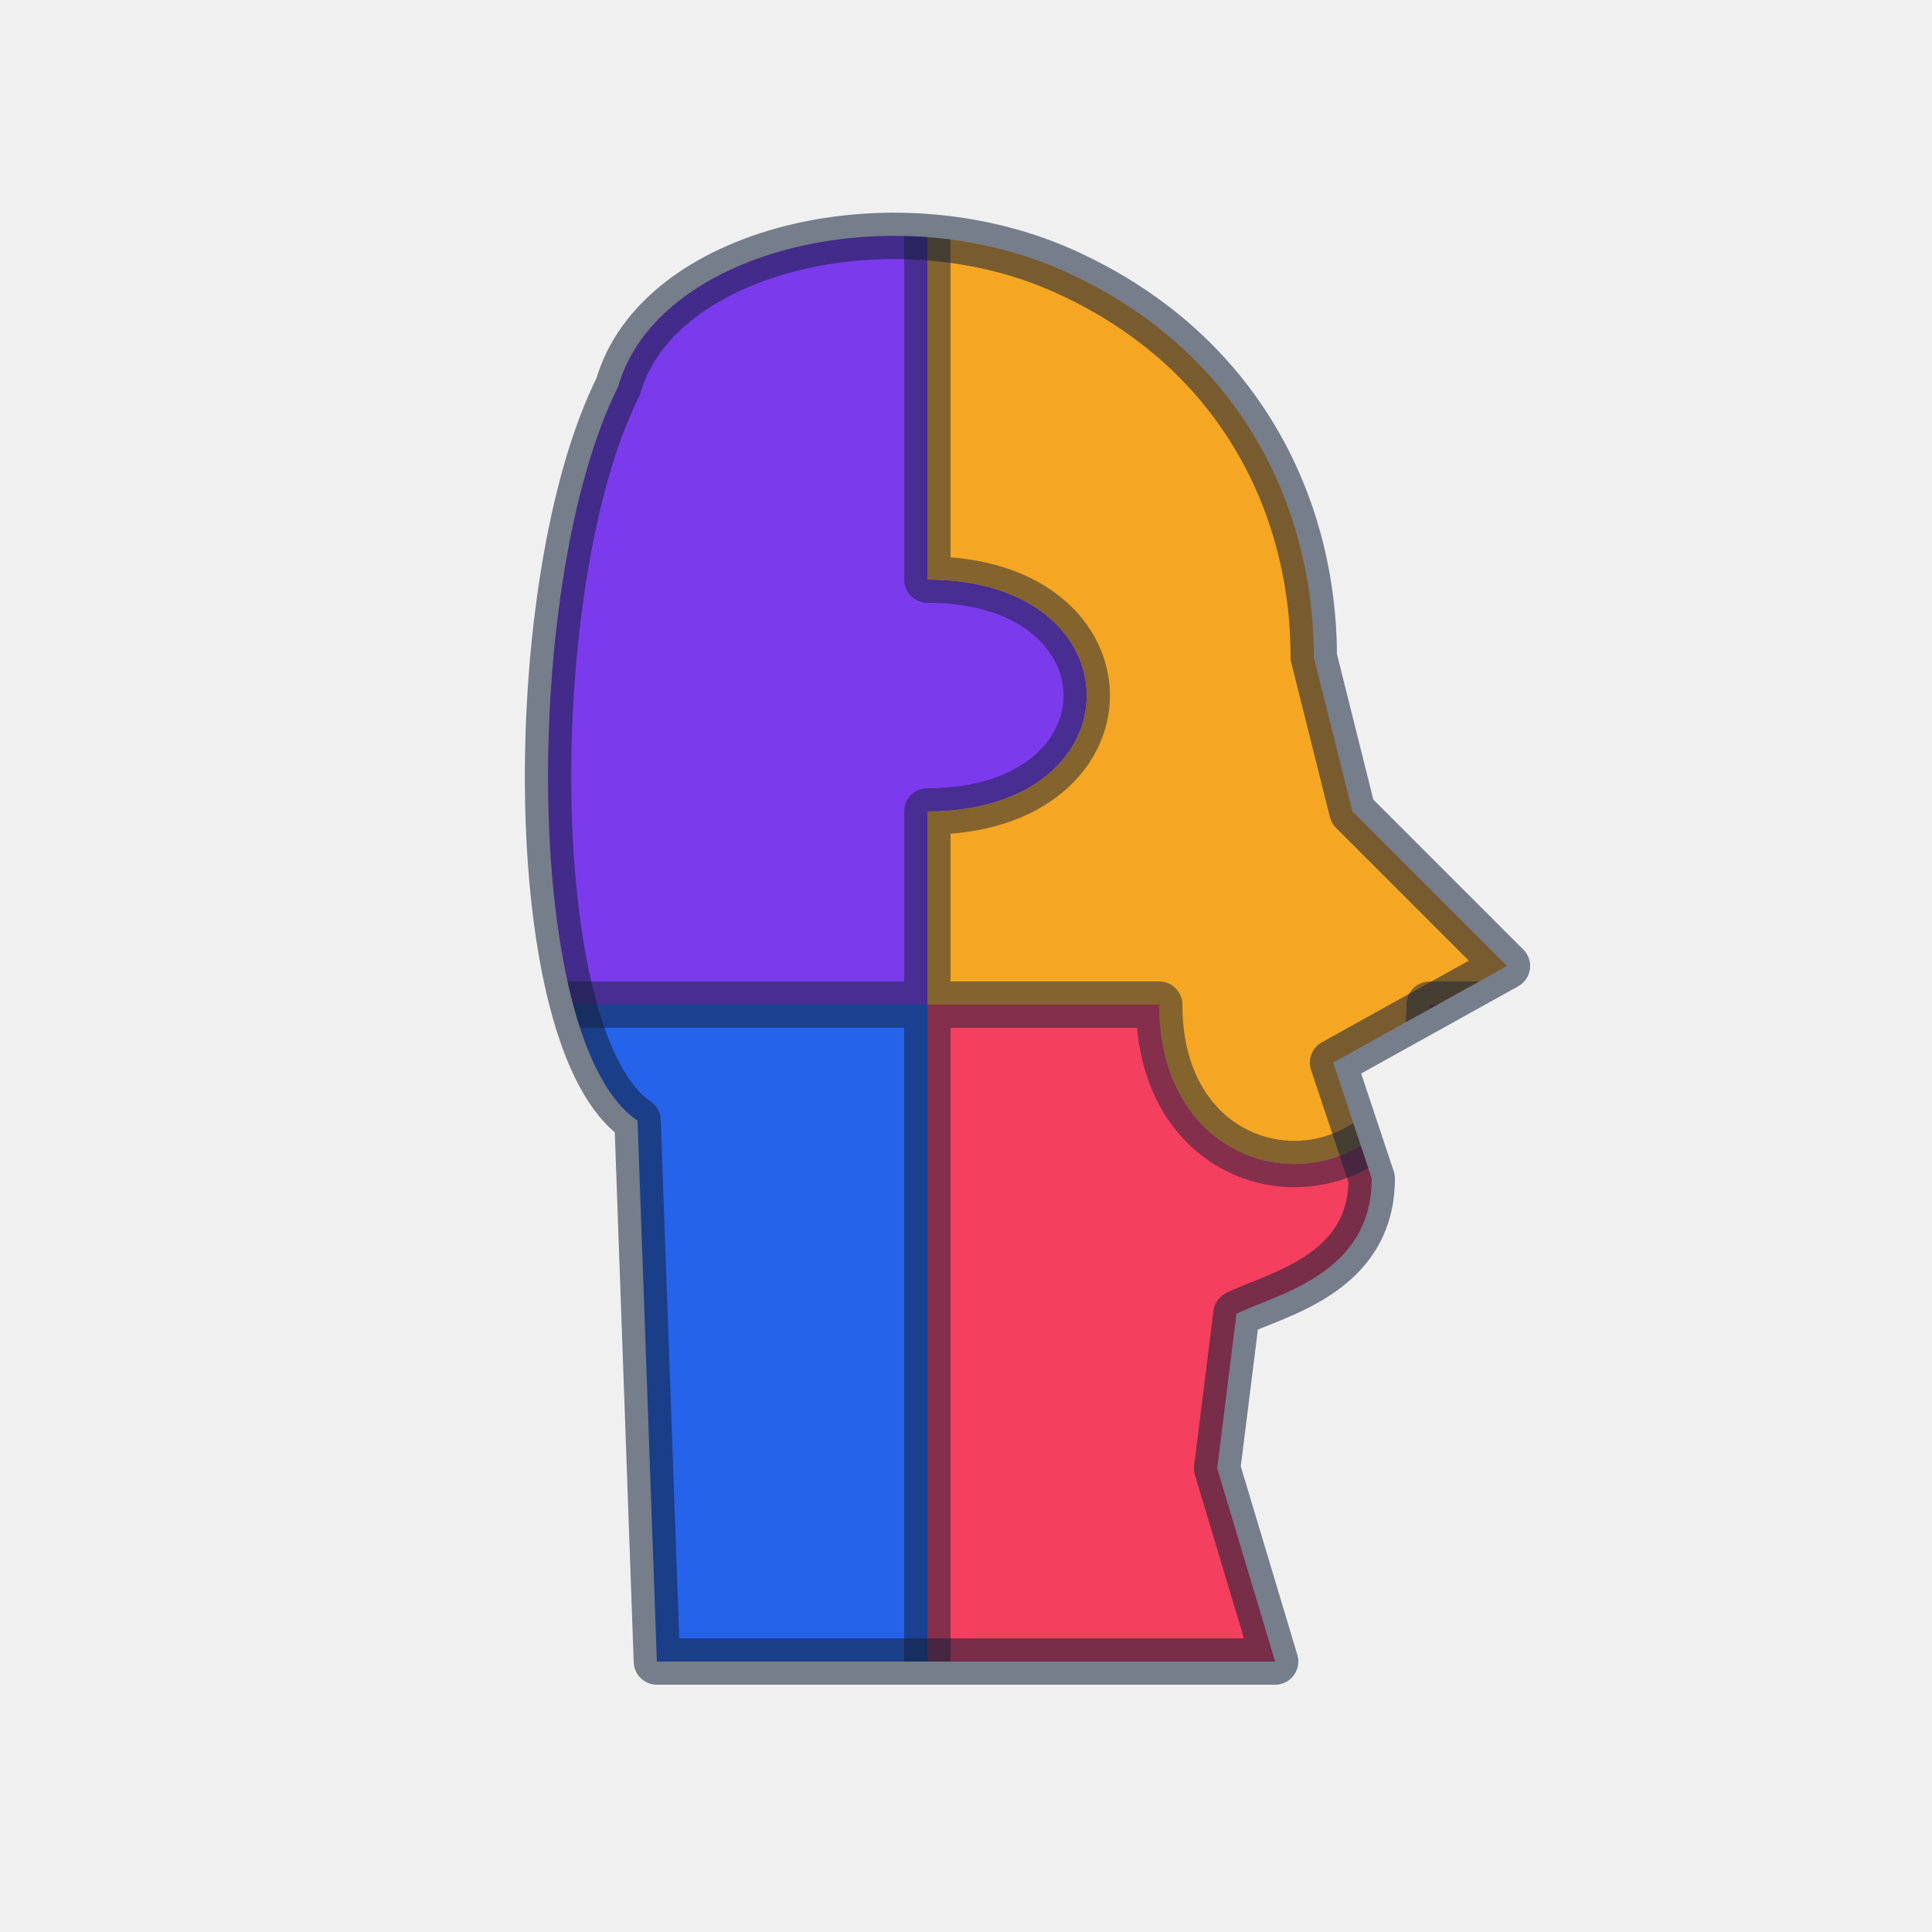
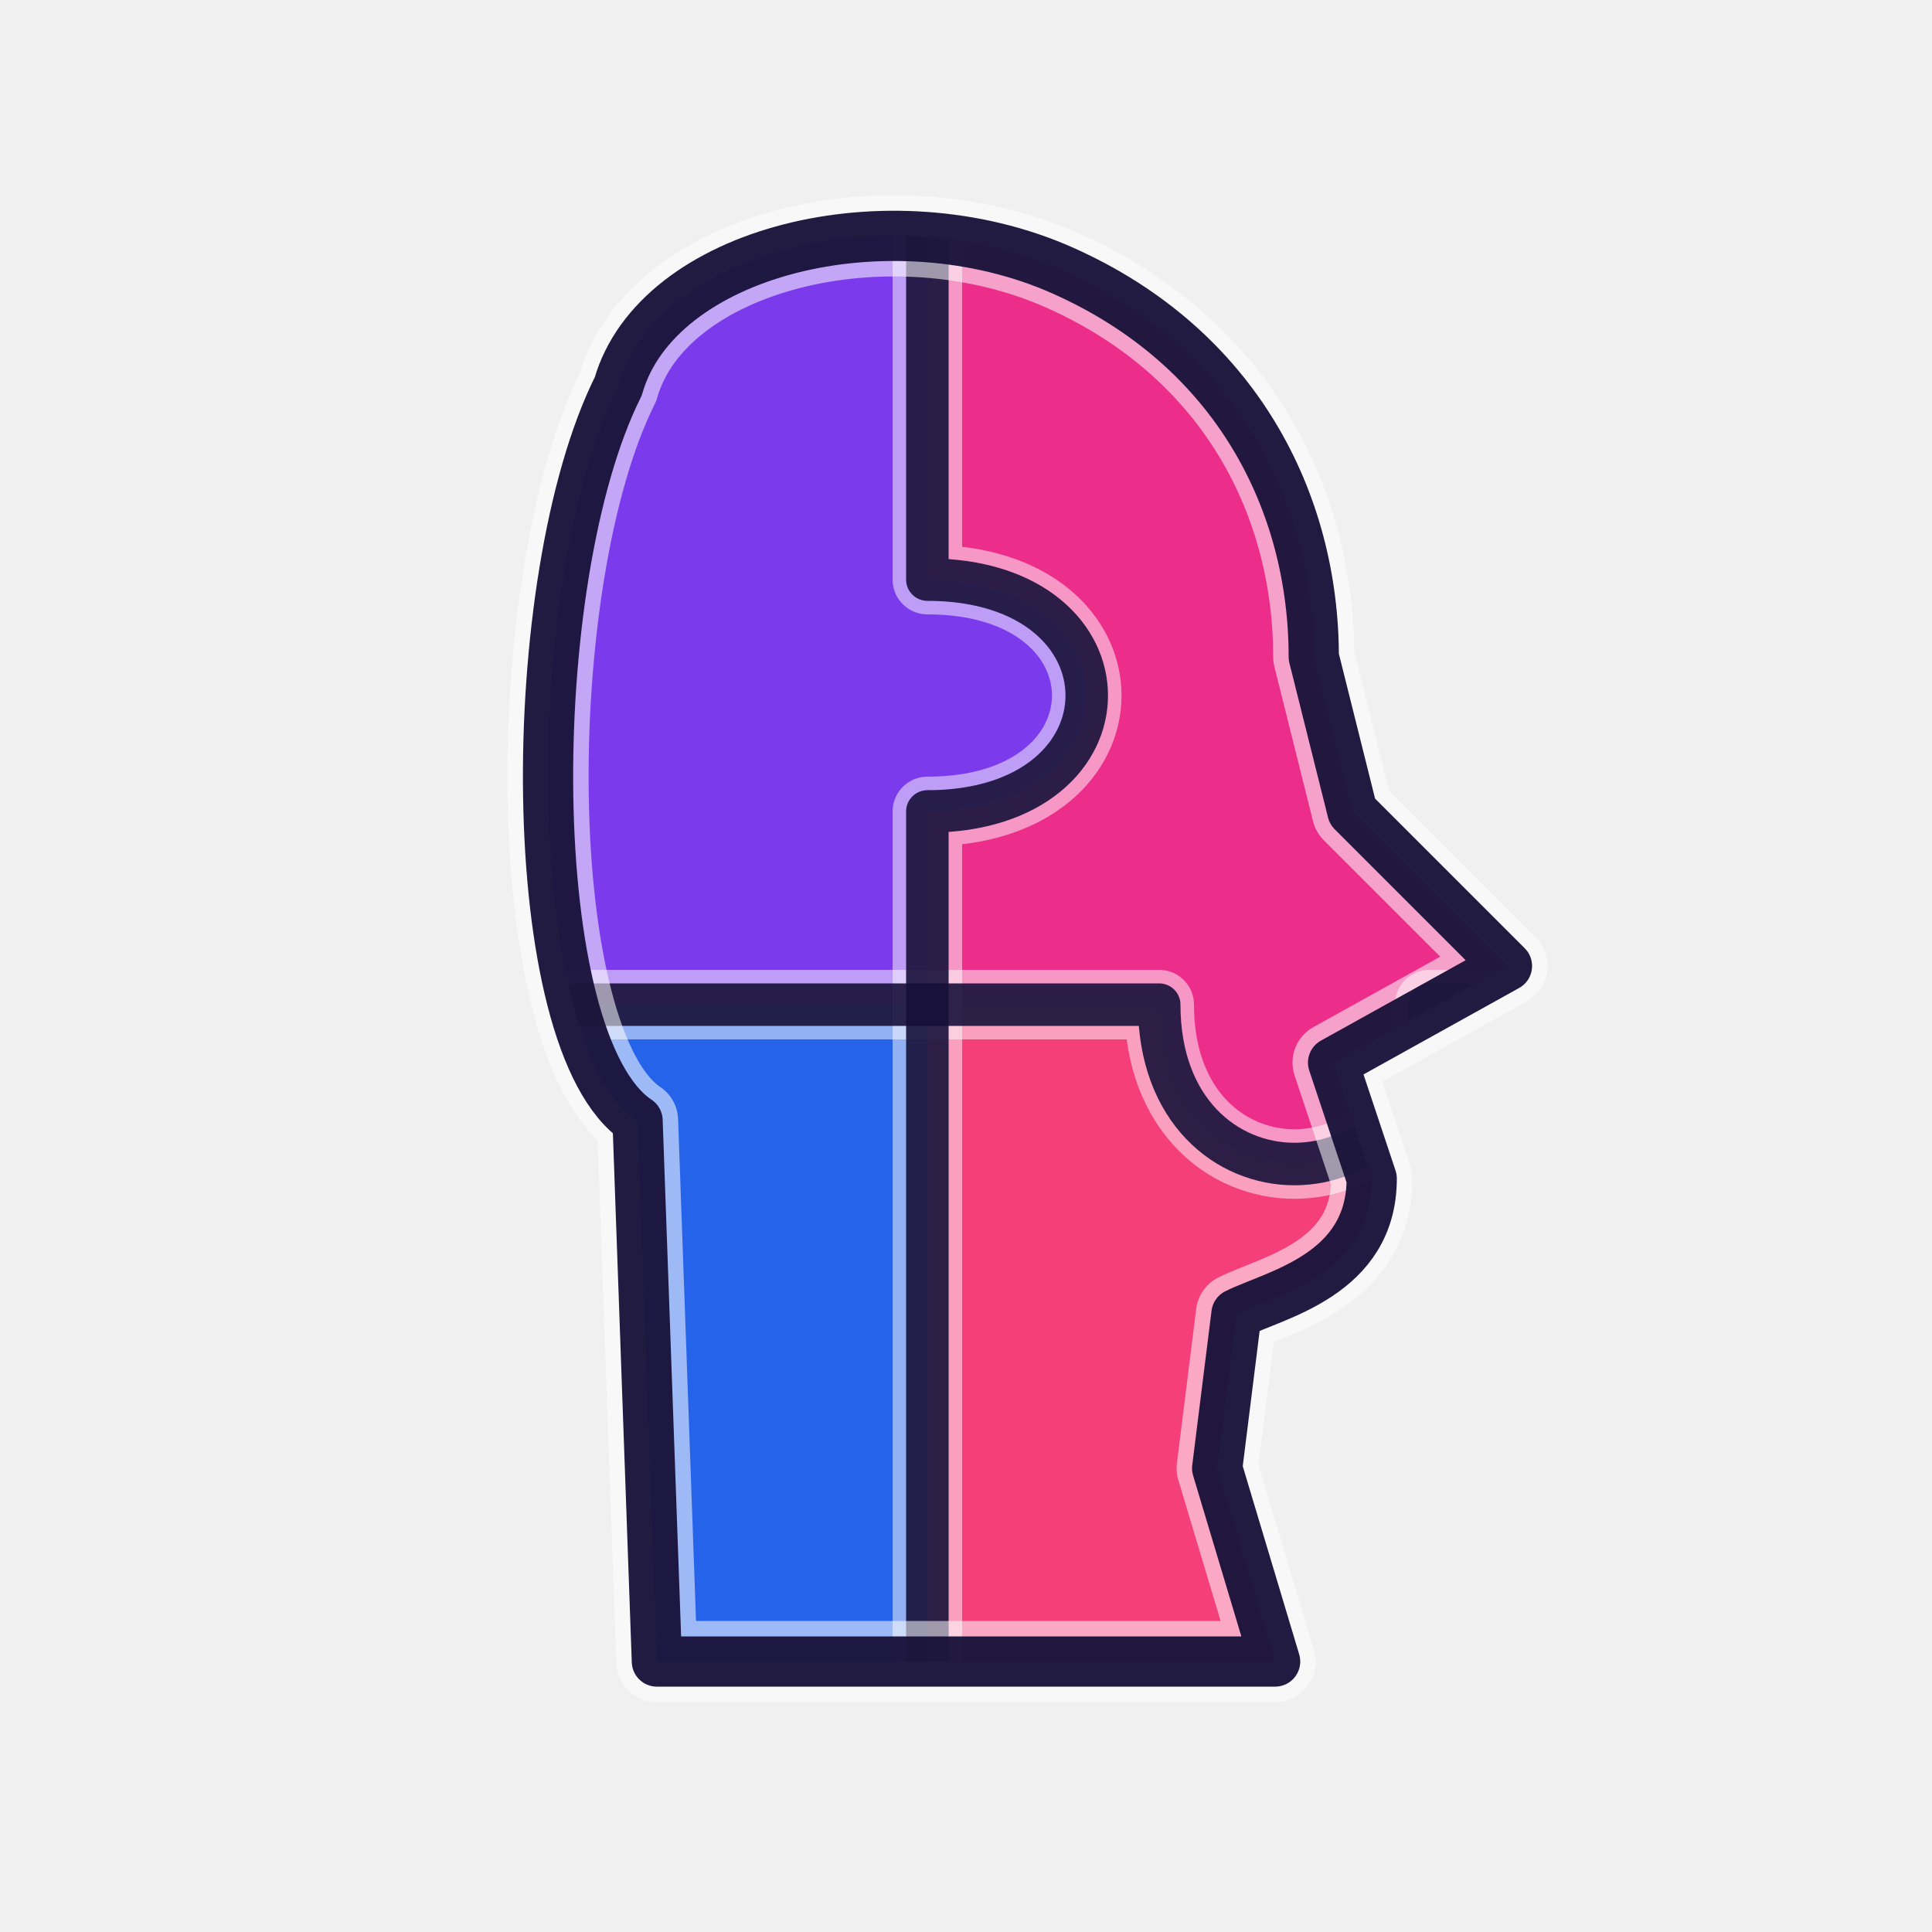
<svg xmlns="http://www.w3.org/2000/svg" viewBox="0 0 100 100" width="64" height="64">
  <defs>
    <clipPath id="h">
      <path d="M32,20 C34,13 46,10 55,14 C64,18 68,26 68,34 L70,42 L78,50 L69,55 L71,61 C71,66 66,67 64,68 L63,76 L66,86 L34,86 L33,58 C27,54 27,30 32,20 Z" />
    </clipPath>
  </defs>
  <g clip-path="url(#h)">
    <path d="M6,2 L48,2 L48,30 C59,30 59,42 48,42 L48,52 L6,52 Z" fill="#7C3AED" />
-     <path d="M48,2 L94,2 L94,52 L74,52 C74,63 60,63 60,52 L48,52 L48,42 C59,42 59,30 48,30 L48,2 Z" fill="#F5A623" />
-     <path d="M48,52 L60,52 C60,63 74,63 74,52 L94,52 L94,98 L48,98 L48,52 Z" fill="#F43F5E" />
+     <path d="M48,2 L94,2 L94,52 L74,52 C74,63 60,63 60,52 L48,52 L48,42 C59,42 59,30 48,30 L48,2 Z" fill="#EC2E8A" />
+     <path d="M48,52 L60,52 C60,63 74,63 74,52 L94,52 L94,98 L48,98 L48,52 Z" fill="#F43F7A" />
    <path d="M6,52 L48,52 L48,98 L6,98 L6,52 Z" fill="#2563EB" />
-     <g fill="none" stroke="#131f38" stroke-width="2.4" stroke-linejoin="round" stroke-linecap="round" opacity="0.5">
-       <path d="M48,2 L48,30 C59,30 59,42 48,42 L48,98" />
-       <path d="M6,52 L60,52 C60,63 74,63 74,52 L94,52" />
+     <g fill="none" stroke-linejoin="round" stroke-linecap="round">
+       <path d="M48,2 L48,30 C59,30 59,42 48,42 L48,98" stroke="#ffffff" stroke-width="3.6" opacity="0.5" />
+       <path d="M6,52 L60,52 C60,63 74,63 74,52 L94,52" stroke="#ffffff" stroke-width="3.6" opacity="0.5" />
+       <path d="M48,2 L48,30 C59,30 59,42 48,42 L48,98" stroke="#161038" stroke-width="2.2" opacity="0.9" />
+       <path d="M6,52 L60,52 C60,63 74,63 74,52 L94,52" stroke="#161038" stroke-width="2.2" opacity="0.9" />
    </g>
  </g>
-   <path d="M32,20 C34,13 46,10 55,14 C64,18 68,26 68,34 L70,42 L78,50 L69,55 L71,61 C71,66 66,67 64,68 L63,76 L66,86 L34,86 L33,58 C27,54 27,30 32,20 Z" fill="none" stroke="#131f38" stroke-width="2.4" stroke-linejoin="round" opacity="0.55" />
+   <path d="M32,20 C34,13 46,10 55,14 C64,18 68,26 68,34 L70,42 L78,50 L69,55 L71,61 C71,66 66,67 64,68 L63,76 L66,86 L34,86 L33,58 C27,54 27,30 32,20 Z" fill="none" stroke="#ffffff" stroke-width="4.2" stroke-linejoin="round" opacity="0.55" />
+   <path d="M32,20 C34,13 46,10 55,14 C64,18 68,26 68,34 L70,42 L78,50 L69,55 L71,61 C71,66 66,67 64,68 L63,76 L66,86 L34,86 L33,58 C27,54 27,30 32,20 Z" fill="none" stroke="#161038" stroke-width="2.6" stroke-linejoin="round" opacity="0.95" />
</svg>
